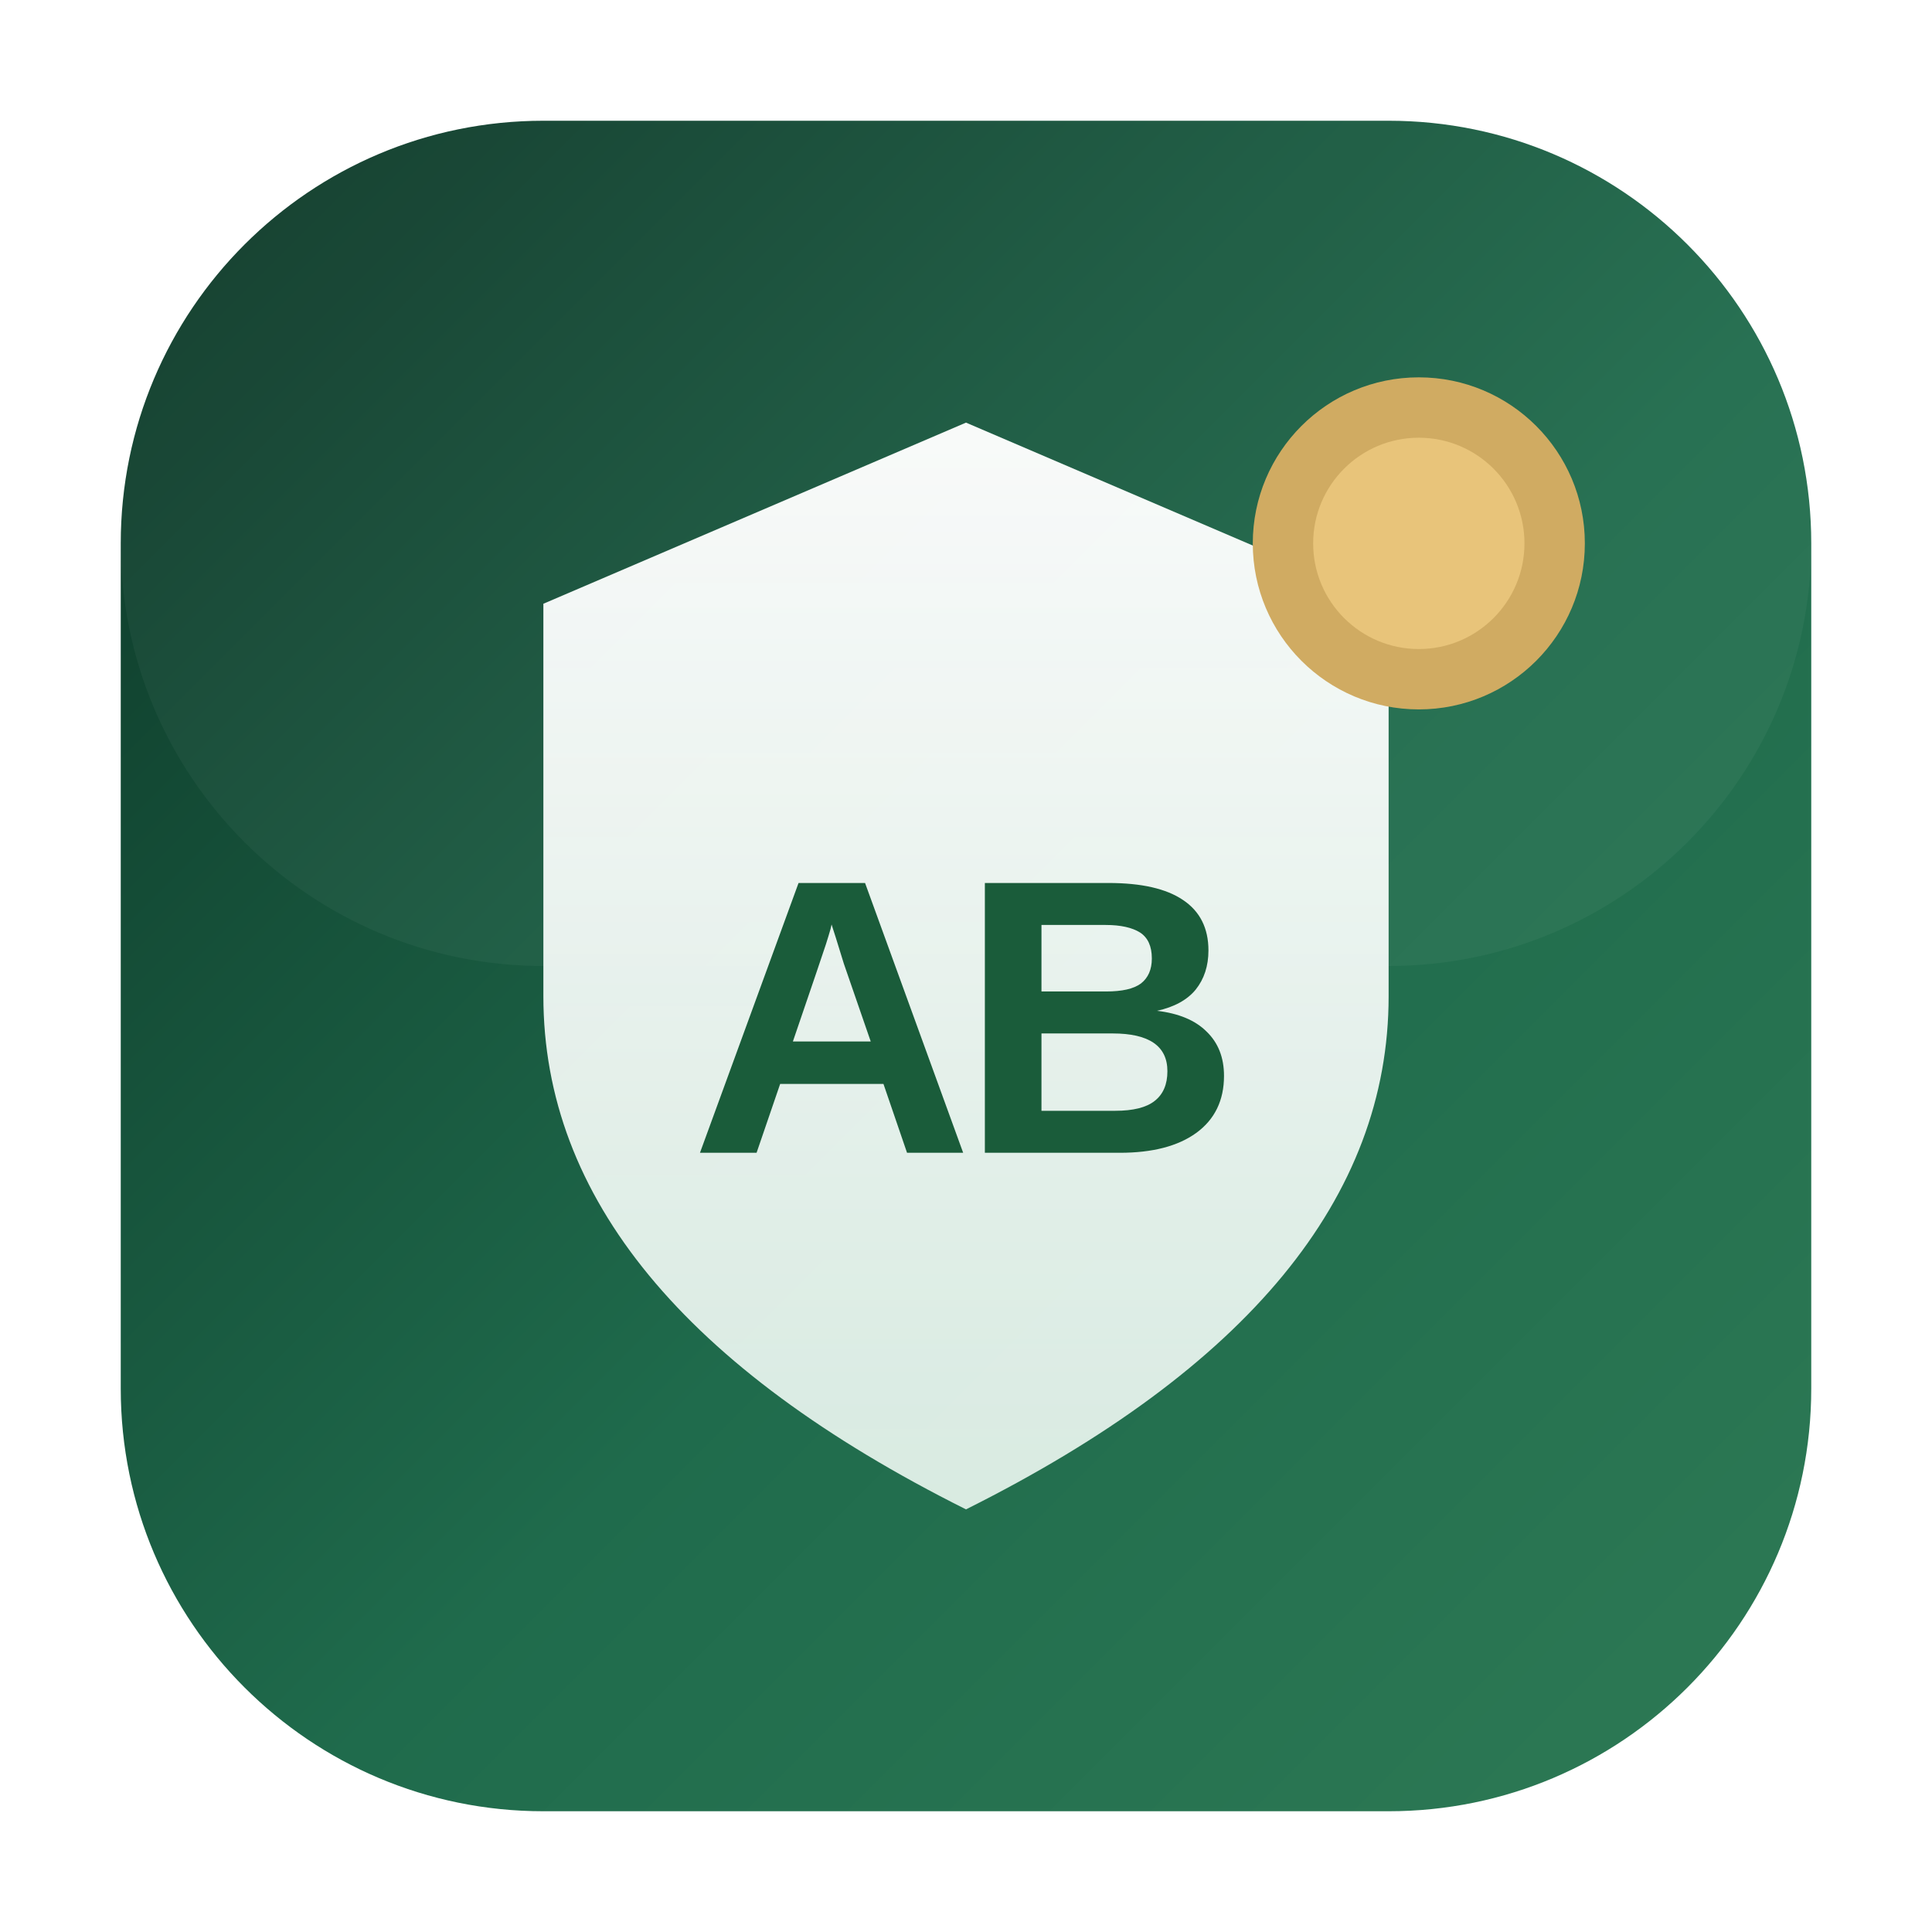
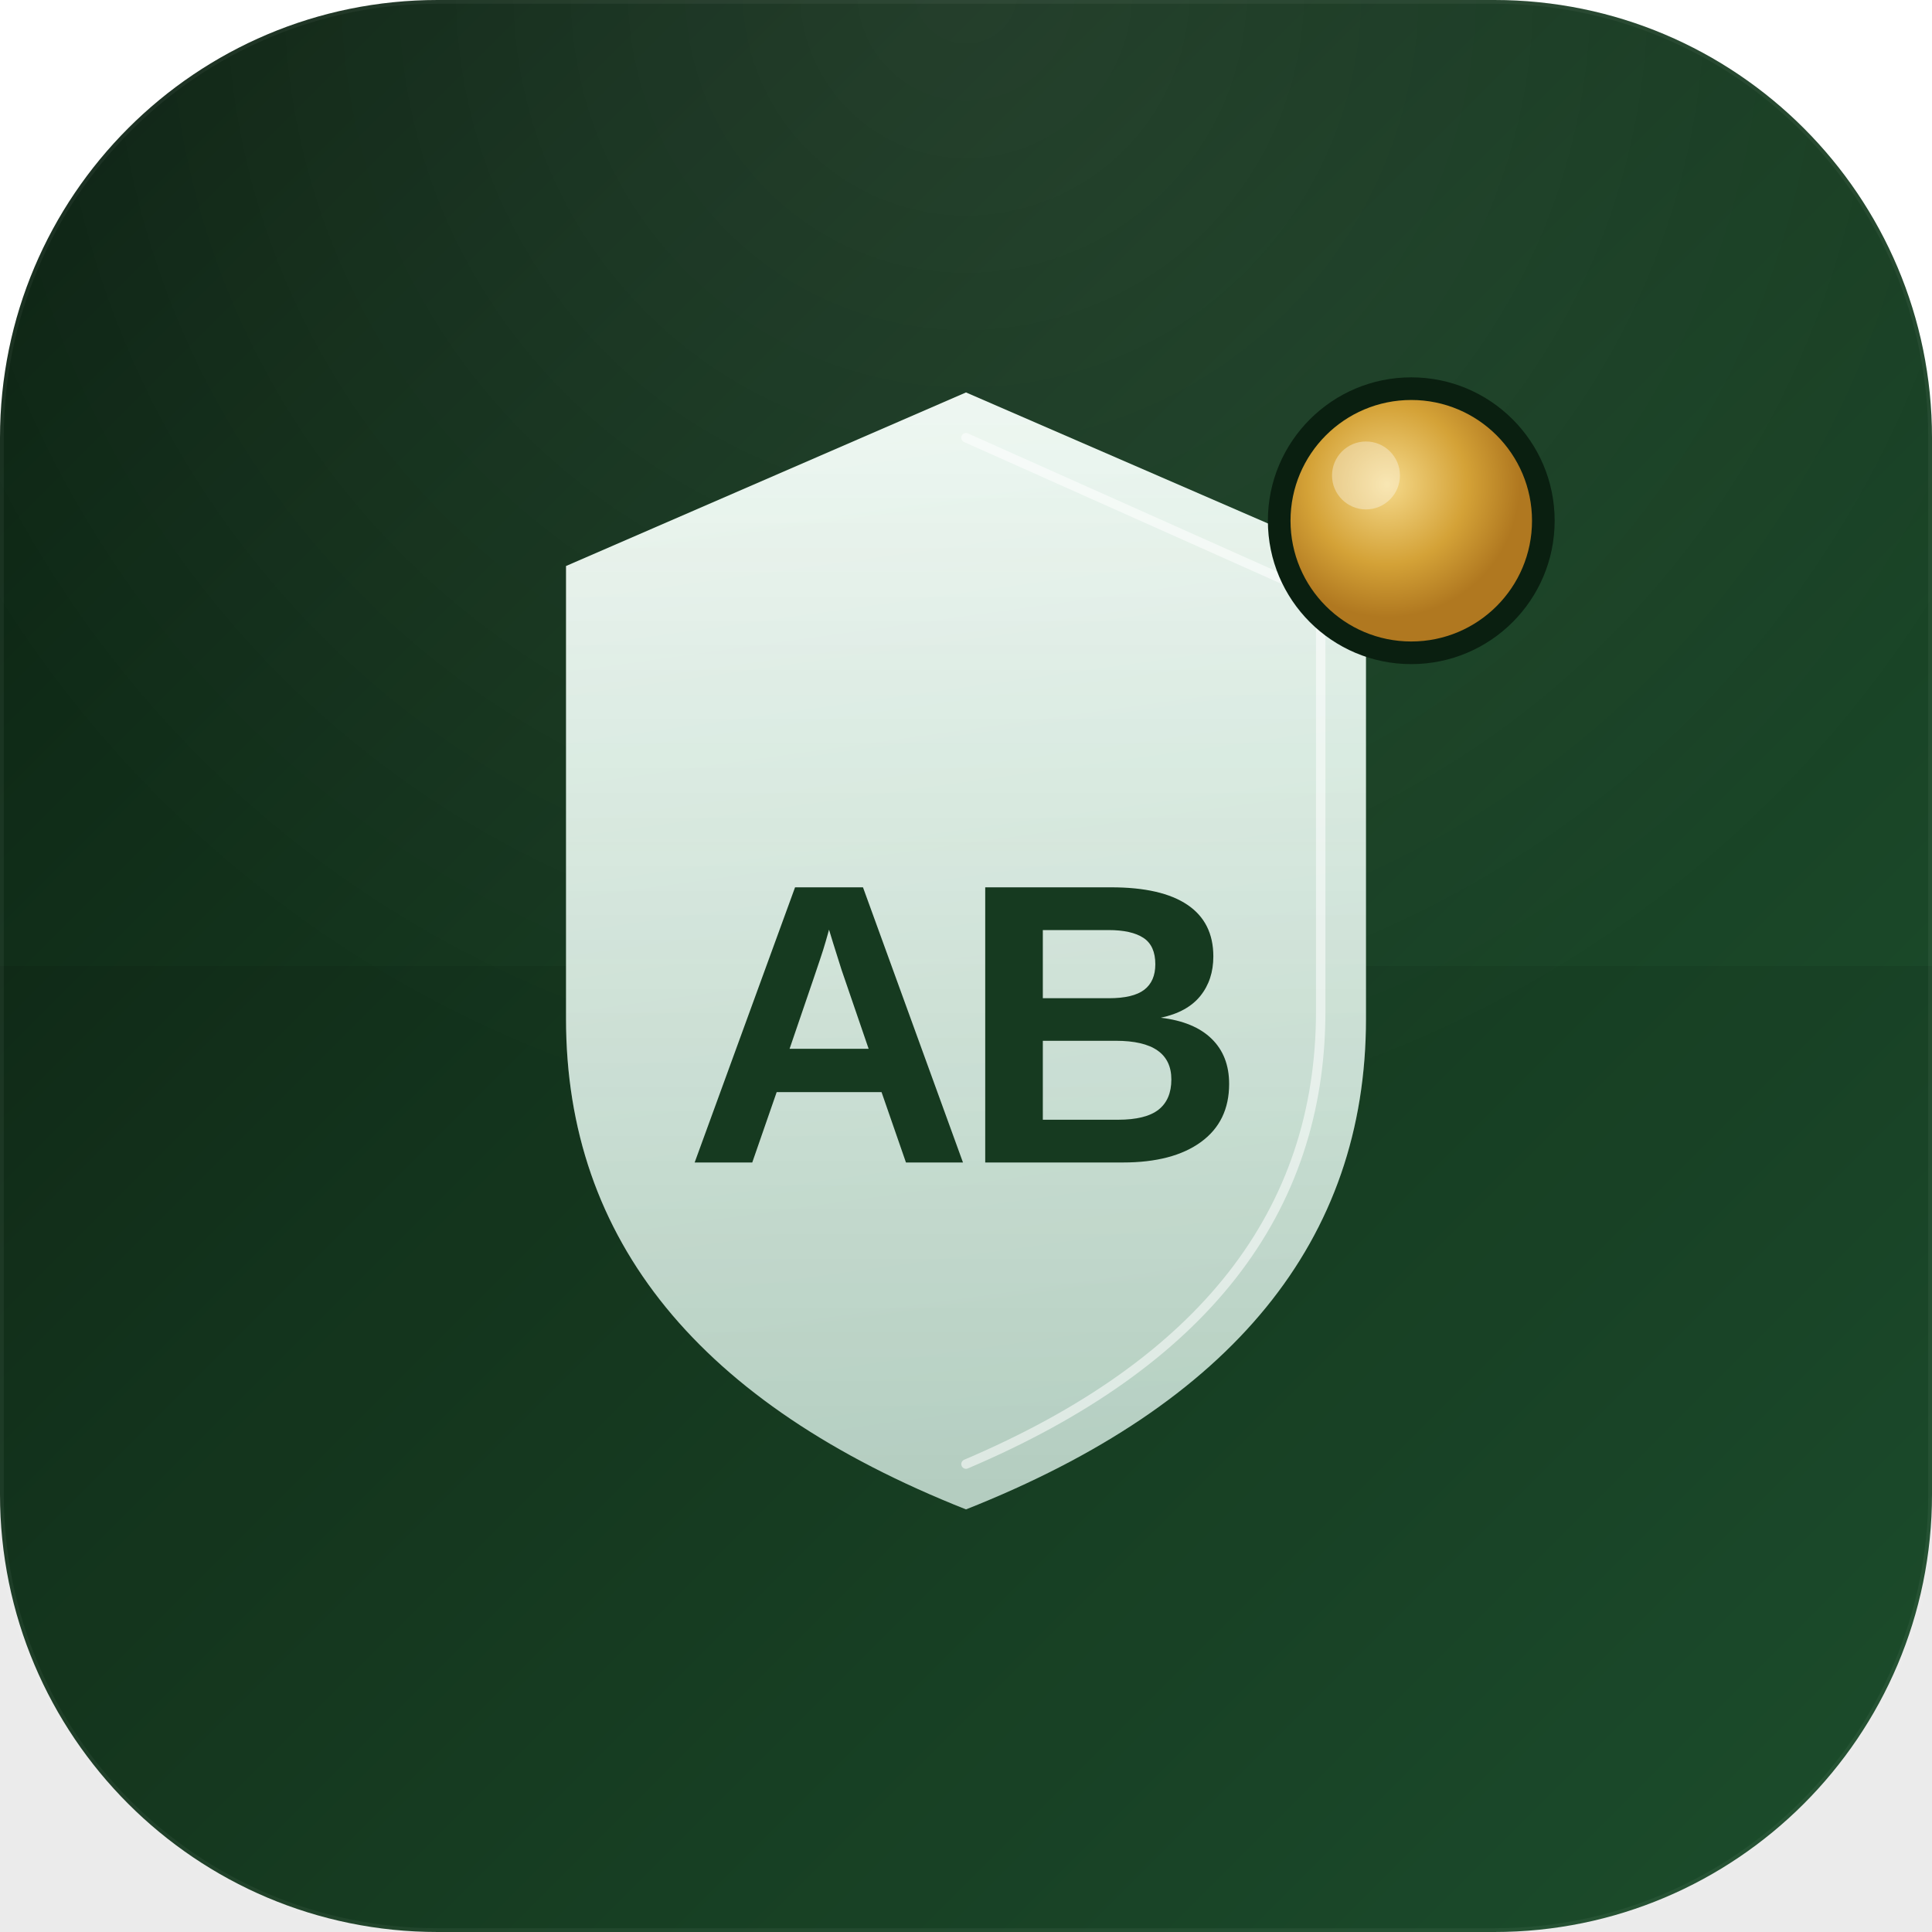
- <svg xmlns="http://www.w3.org/2000/svg" viewBox="0 0 64 64" role="img" aria-label="ARM Bank">
+ <svg xmlns="http://www.w3.org/2000/svg" viewBox="0 0 512 512">
  <defs>
-     <linearGradient id="bg" x1="0" y1="0" x2="1" y2="1">
-       <stop offset="0" stop-color="#0c3526" />
-       <stop offset="0.55" stop-color="#1f6b4c" />
-       <stop offset="1" stop-color="#2e7a55" />
+     <linearGradient id="bg" x1="0%" y1="0%" x2="100%" y2="100%">
+       <stop offset="0%" stop-color="#0a1f10" />
+       <stop offset="45%" stop-color="#163a20" />
+       <stop offset="100%" stop-color="#1e5430" />
    </linearGradient>
-     <linearGradient id="shield" x1="0" y1="0" x2="0" y2="1">
-       <stop offset="0" stop-color="#ffffff" stop-opacity="0.97" />
-       <stop offset="1" stop-color="#e8f5ee" stop-opacity="0.92" />
+     <radialGradient id="topshine" cx="50%" cy="0%" r="60%">
+       <stop offset="0%" stop-color="#ffffff" stop-opacity="0.08" />
+       <stop offset="100%" stop-color="#ffffff" stop-opacity="0" />
+     </radialGradient>
+     <linearGradient id="shieldFill" x1="0%" y1="0%" x2="10%" y2="100%">
+       <stop offset="0%" stop-color="#f0f8f3" />
+       <stop offset="100%" stop-color="#d8eee2" />
    </linearGradient>
+     <linearGradient id="shieldShad" x1="0%" y1="0%" x2="0%" y2="100%">
+       <stop offset="0%" stop-color="#1a5c3a" stop-opacity="0" />
+       <stop offset="100%" stop-color="#0d3320" stop-opacity="0.18" />
+     </linearGradient>
+     <radialGradient id="goldDot" cx="40%" cy="35%" r="55%">
+       <stop offset="0%" stop-color="#f5d98a" />
+       <stop offset="60%" stop-color="#d4a237" />
+       <stop offset="100%" stop-color="#b07820" />
+     </radialGradient>
+     <filter id="glow">
+       <feGaussianBlur stdDeviation="6" result="blur" />
+       <feComposite in="SourceGraphic" in2="blur" operator="over" />
+     </filter>
  </defs>
-   <rect x="4" y="4" width="56" height="56" rx="14" fill="url(#bg)" />
-   <rect x="4" y="4" width="56" height="28" rx="14" fill="rgba(255,255,255,0.04)" />
-   <path d="M32 14 L46 20 L46 33 Q46 43 32 50 Q18 43 18 33 L18 20 Z" fill="url(#shield)" />
-   <text x="32" y="34.5" text-anchor="middle" dominant-baseline="middle" font-size="13" font-family="Arial, sans-serif" font-weight="800" fill="#1a5c3a" letter-spacing="-0.5">AB</text>
-   <circle cx="47" cy="18" r="5.5" fill="#d0ab62" />
-   <circle cx="47" cy="18" r="3.5" fill="#e8c47a" />
+   <rect width="512" height="512" rx="116" fill="url(#bg)" />
+   <rect width="512" height="512" rx="116" fill="url(#topshine)" />
+   <rect y="256" width="512" height="256" rx="0" fill="#000000" opacity="0.08" />
+   <rect width="512" height="512" rx="116" fill="none" stroke="rgba(255,255,255,0.05)" stroke-width="2" />
+   <path d="M256 104 L362 150 L362 270 Q362 358 256 400 Q150 358 150 270 L150 150 Z" fill="url(#shieldFill)" />
+   <path d="M256 104 L362 150 L362 270 Q362 358 256 400 Q150 358 150 270 L150 150 Z" fill="url(#shieldShad)" />
+   <path d="M256 116 L350 158 L350 268 Q350 348 256 388" fill="none" stroke="rgba(255,255,255,0.55)" stroke-width="2.5" stroke-linecap="round" />
+   <text x="256" y="278" text-anchor="middle" dominant-baseline="middle" font-size="106" font-family="Arial Black, Arial, sans-serif" font-weight="900" fill="#163a20" letter-spacing="-4">AB</text>
+   <circle cx="374" cy="138" r="38" fill="#0a1f10" />
+   <circle cx="374" cy="138" r="32" fill="url(#goldDot)" />
+   <circle cx="362" cy="126" r="9" fill="rgba(255,255,255,0.35)" />
</svg>
